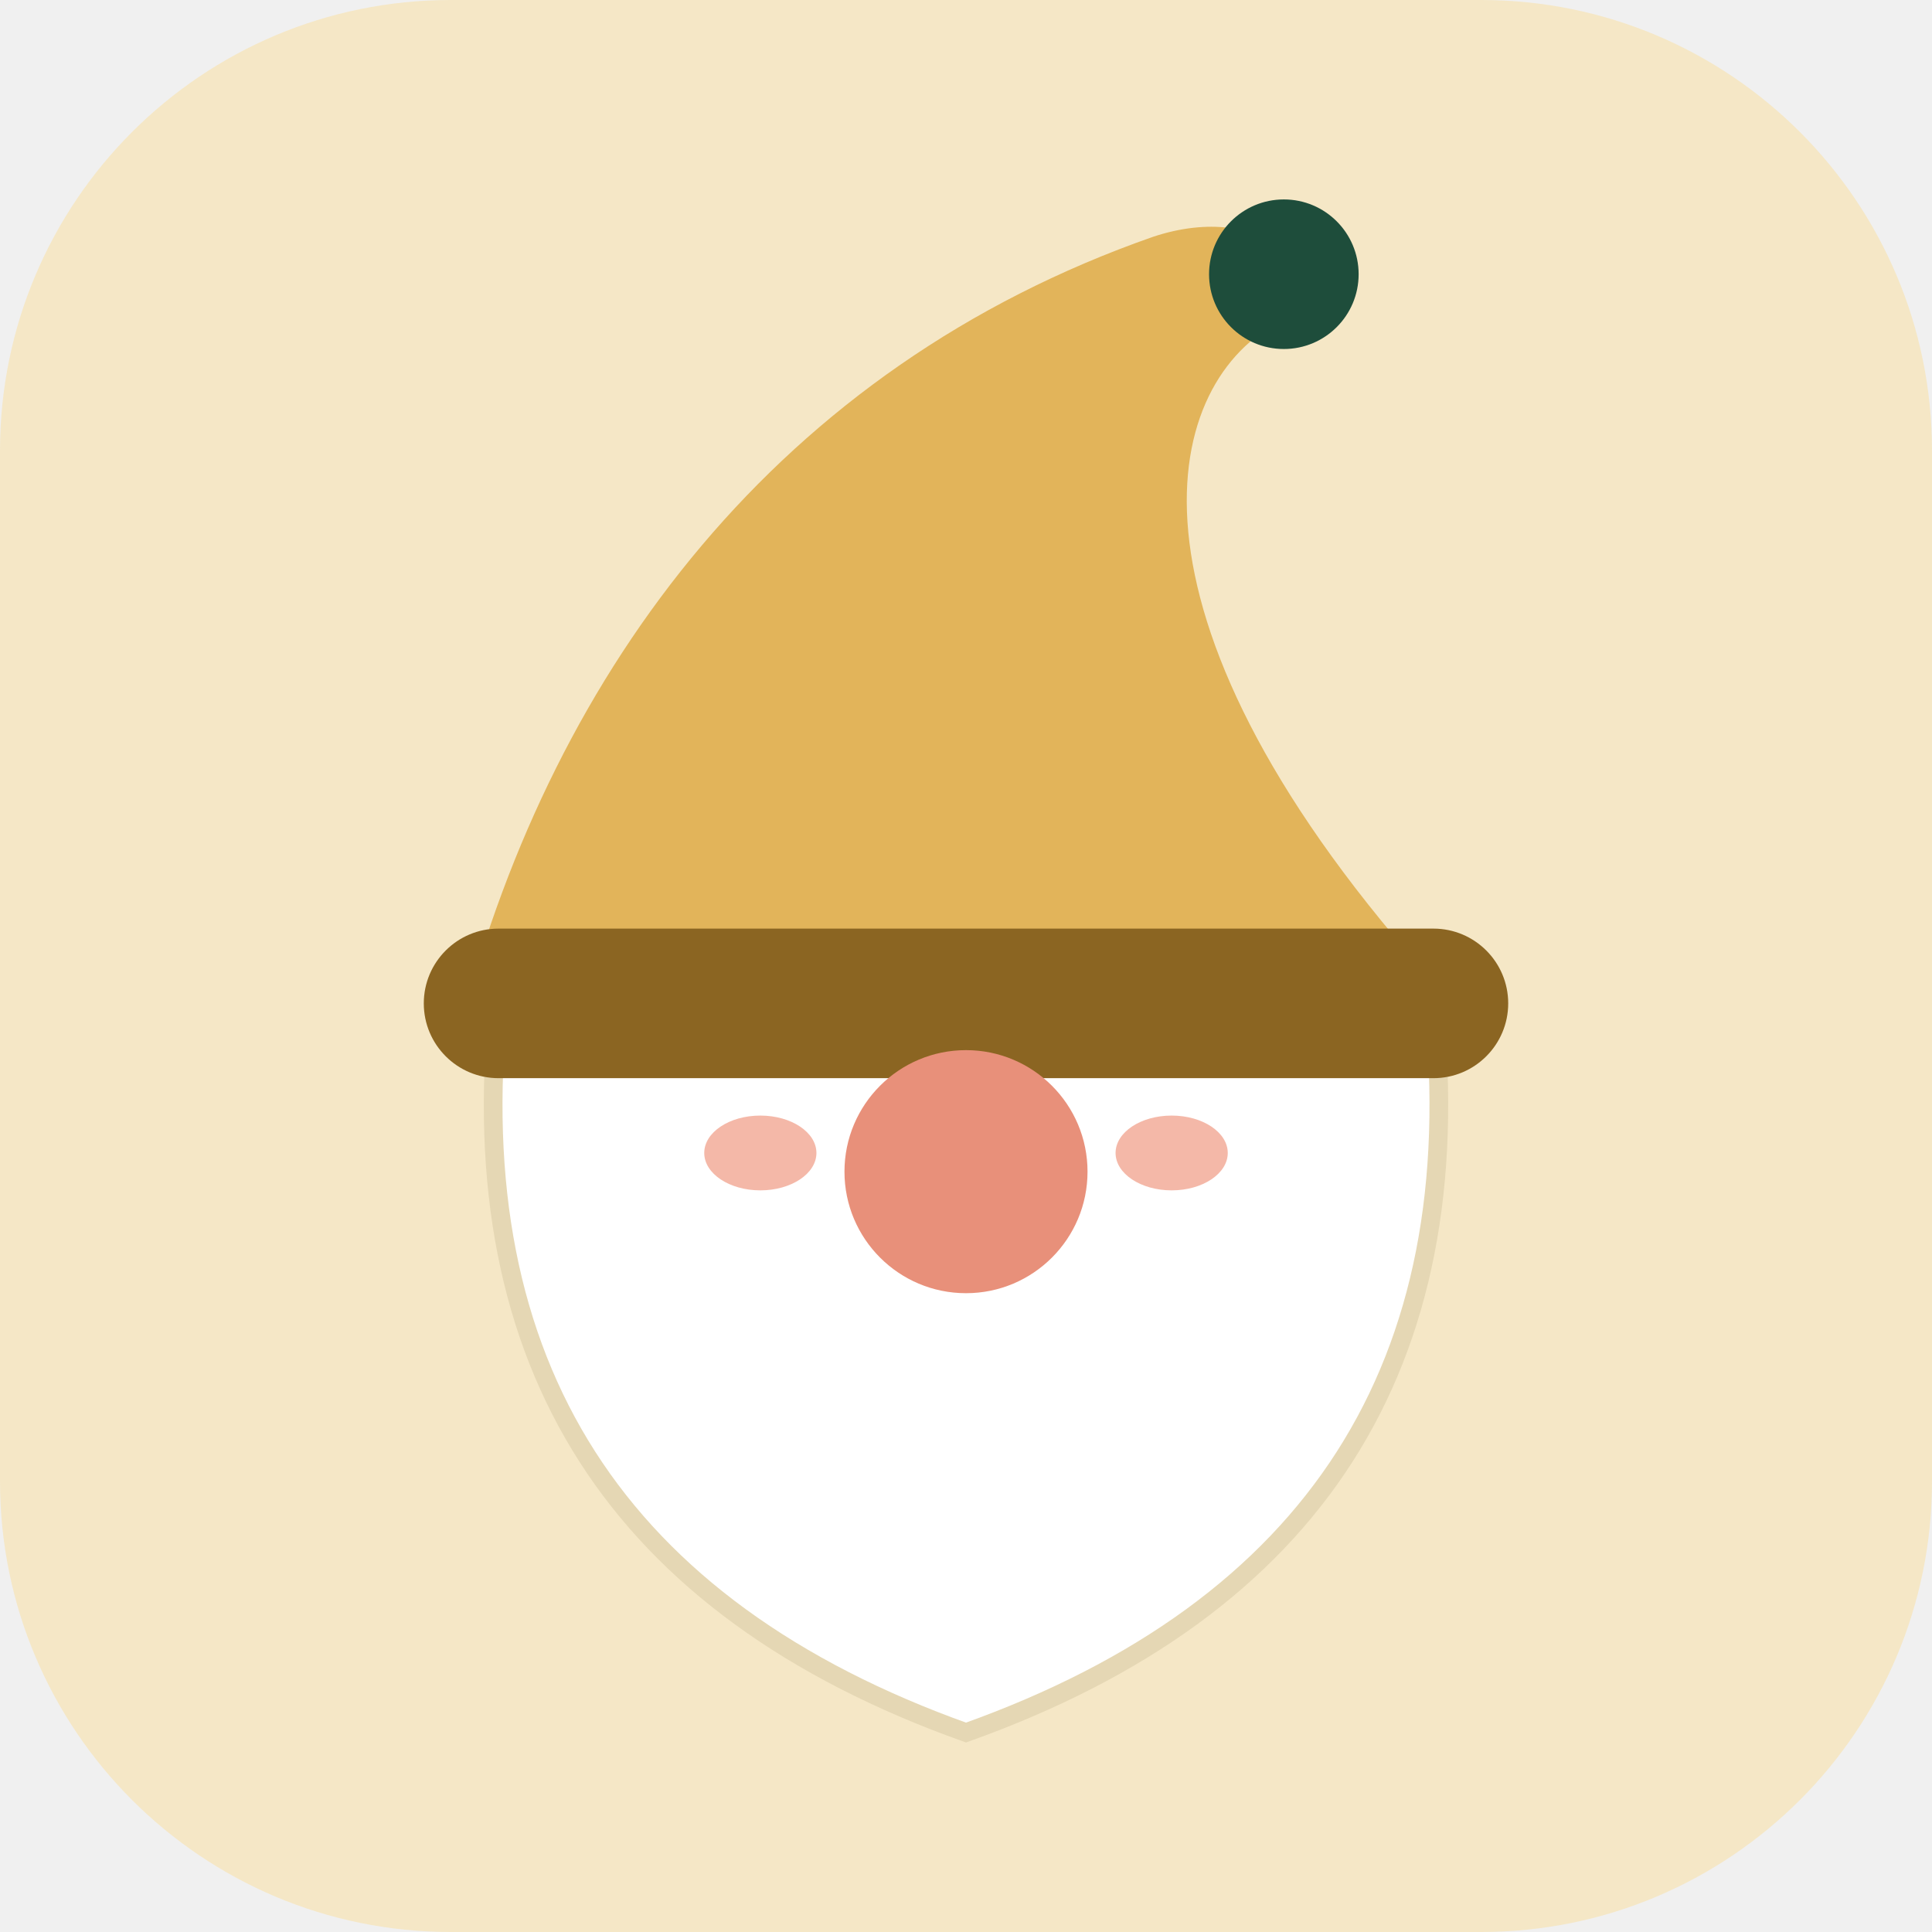
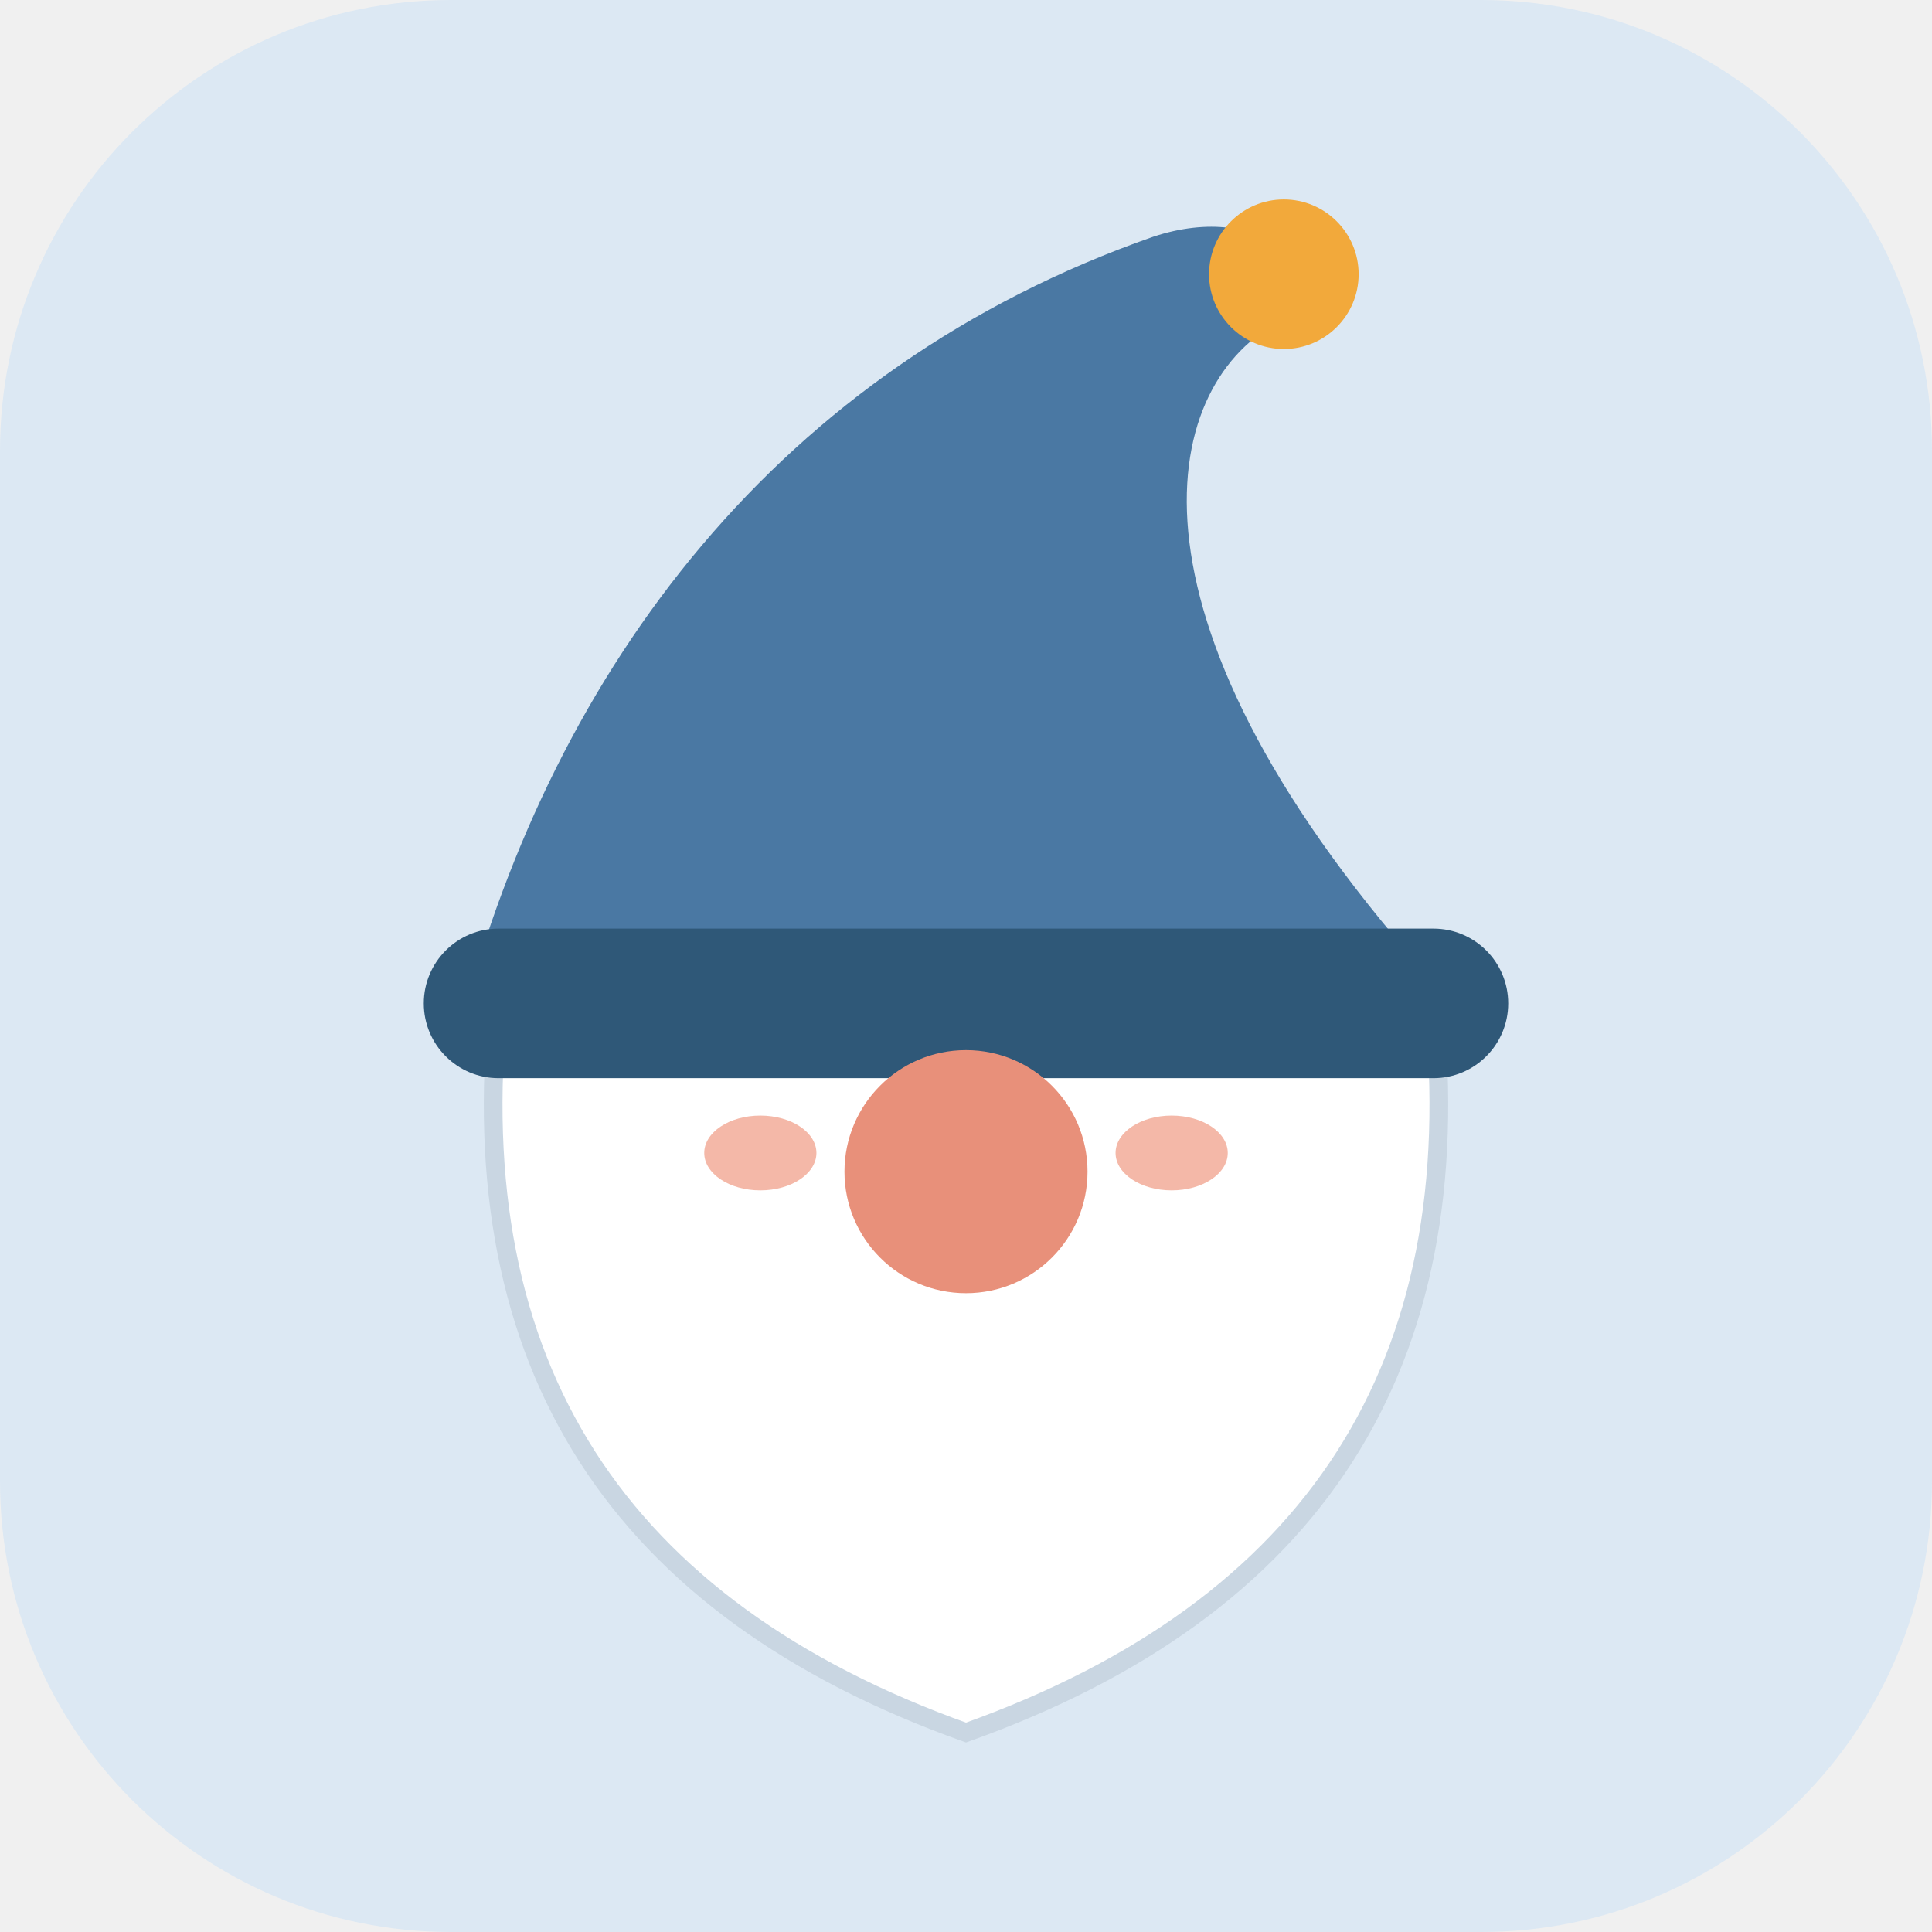
<svg xmlns="http://www.w3.org/2000/svg" viewBox="0 0 120 120" width="512" height="512" role="img" aria-label="Домовик (режим власника) — знак">
-   <rect width="120" height="120" rx="28" fill="#F5E7C6" />
+   <rect width="120" height="120" rx="28" fill="#DCE8F3" />
  <svg x="24" y="10" width="72" height="100" viewBox="38 4 124 172">
-     <path d="M50 94 Q44 152 100 172 Q156 152 150 94 Z" fill="#FFFFFF" stroke="#E5D7B4" stroke-width="2" />
-     <path d="M46 96 C 56 58, 80 26, 120 12 C 132 8, 140 16, 132 22 C 120 30, 116 56, 154 96 Z" fill="#E2B45A" />
-     <circle cx="134" cy="16" r="8" fill="#1E4D3B" />
-     <rect x="42" y="86" width="116" height="16" rx="8" fill="#8B6522" />
+     <path d="M50 94 Q44 152 100 172 Q156 152 150 94 Z" fill="#FFFFFF" stroke="#C9D6E2" stroke-width="2" />
+     <path d="M46 96 C 56 58, 80 26, 120 12 C 132 8, 140 16, 132 22 C 120 30, 116 56, 154 96 Z" fill="#4A78A3" />
+     <circle cx="134" cy="16" r="8" fill="#F2A93B" />
+     <rect x="42" y="86" width="116" height="16" rx="8" fill="#2F5878" />
    <ellipse cx="78" cy="110" rx="6" ry="4" fill="#F4B8A8" />
    <ellipse cx="122" cy="110" rx="6" ry="4" fill="#F4B8A8" />
    <circle cx="100" cy="112" r="13" fill="#E8907A" />
  </svg>
</svg>
